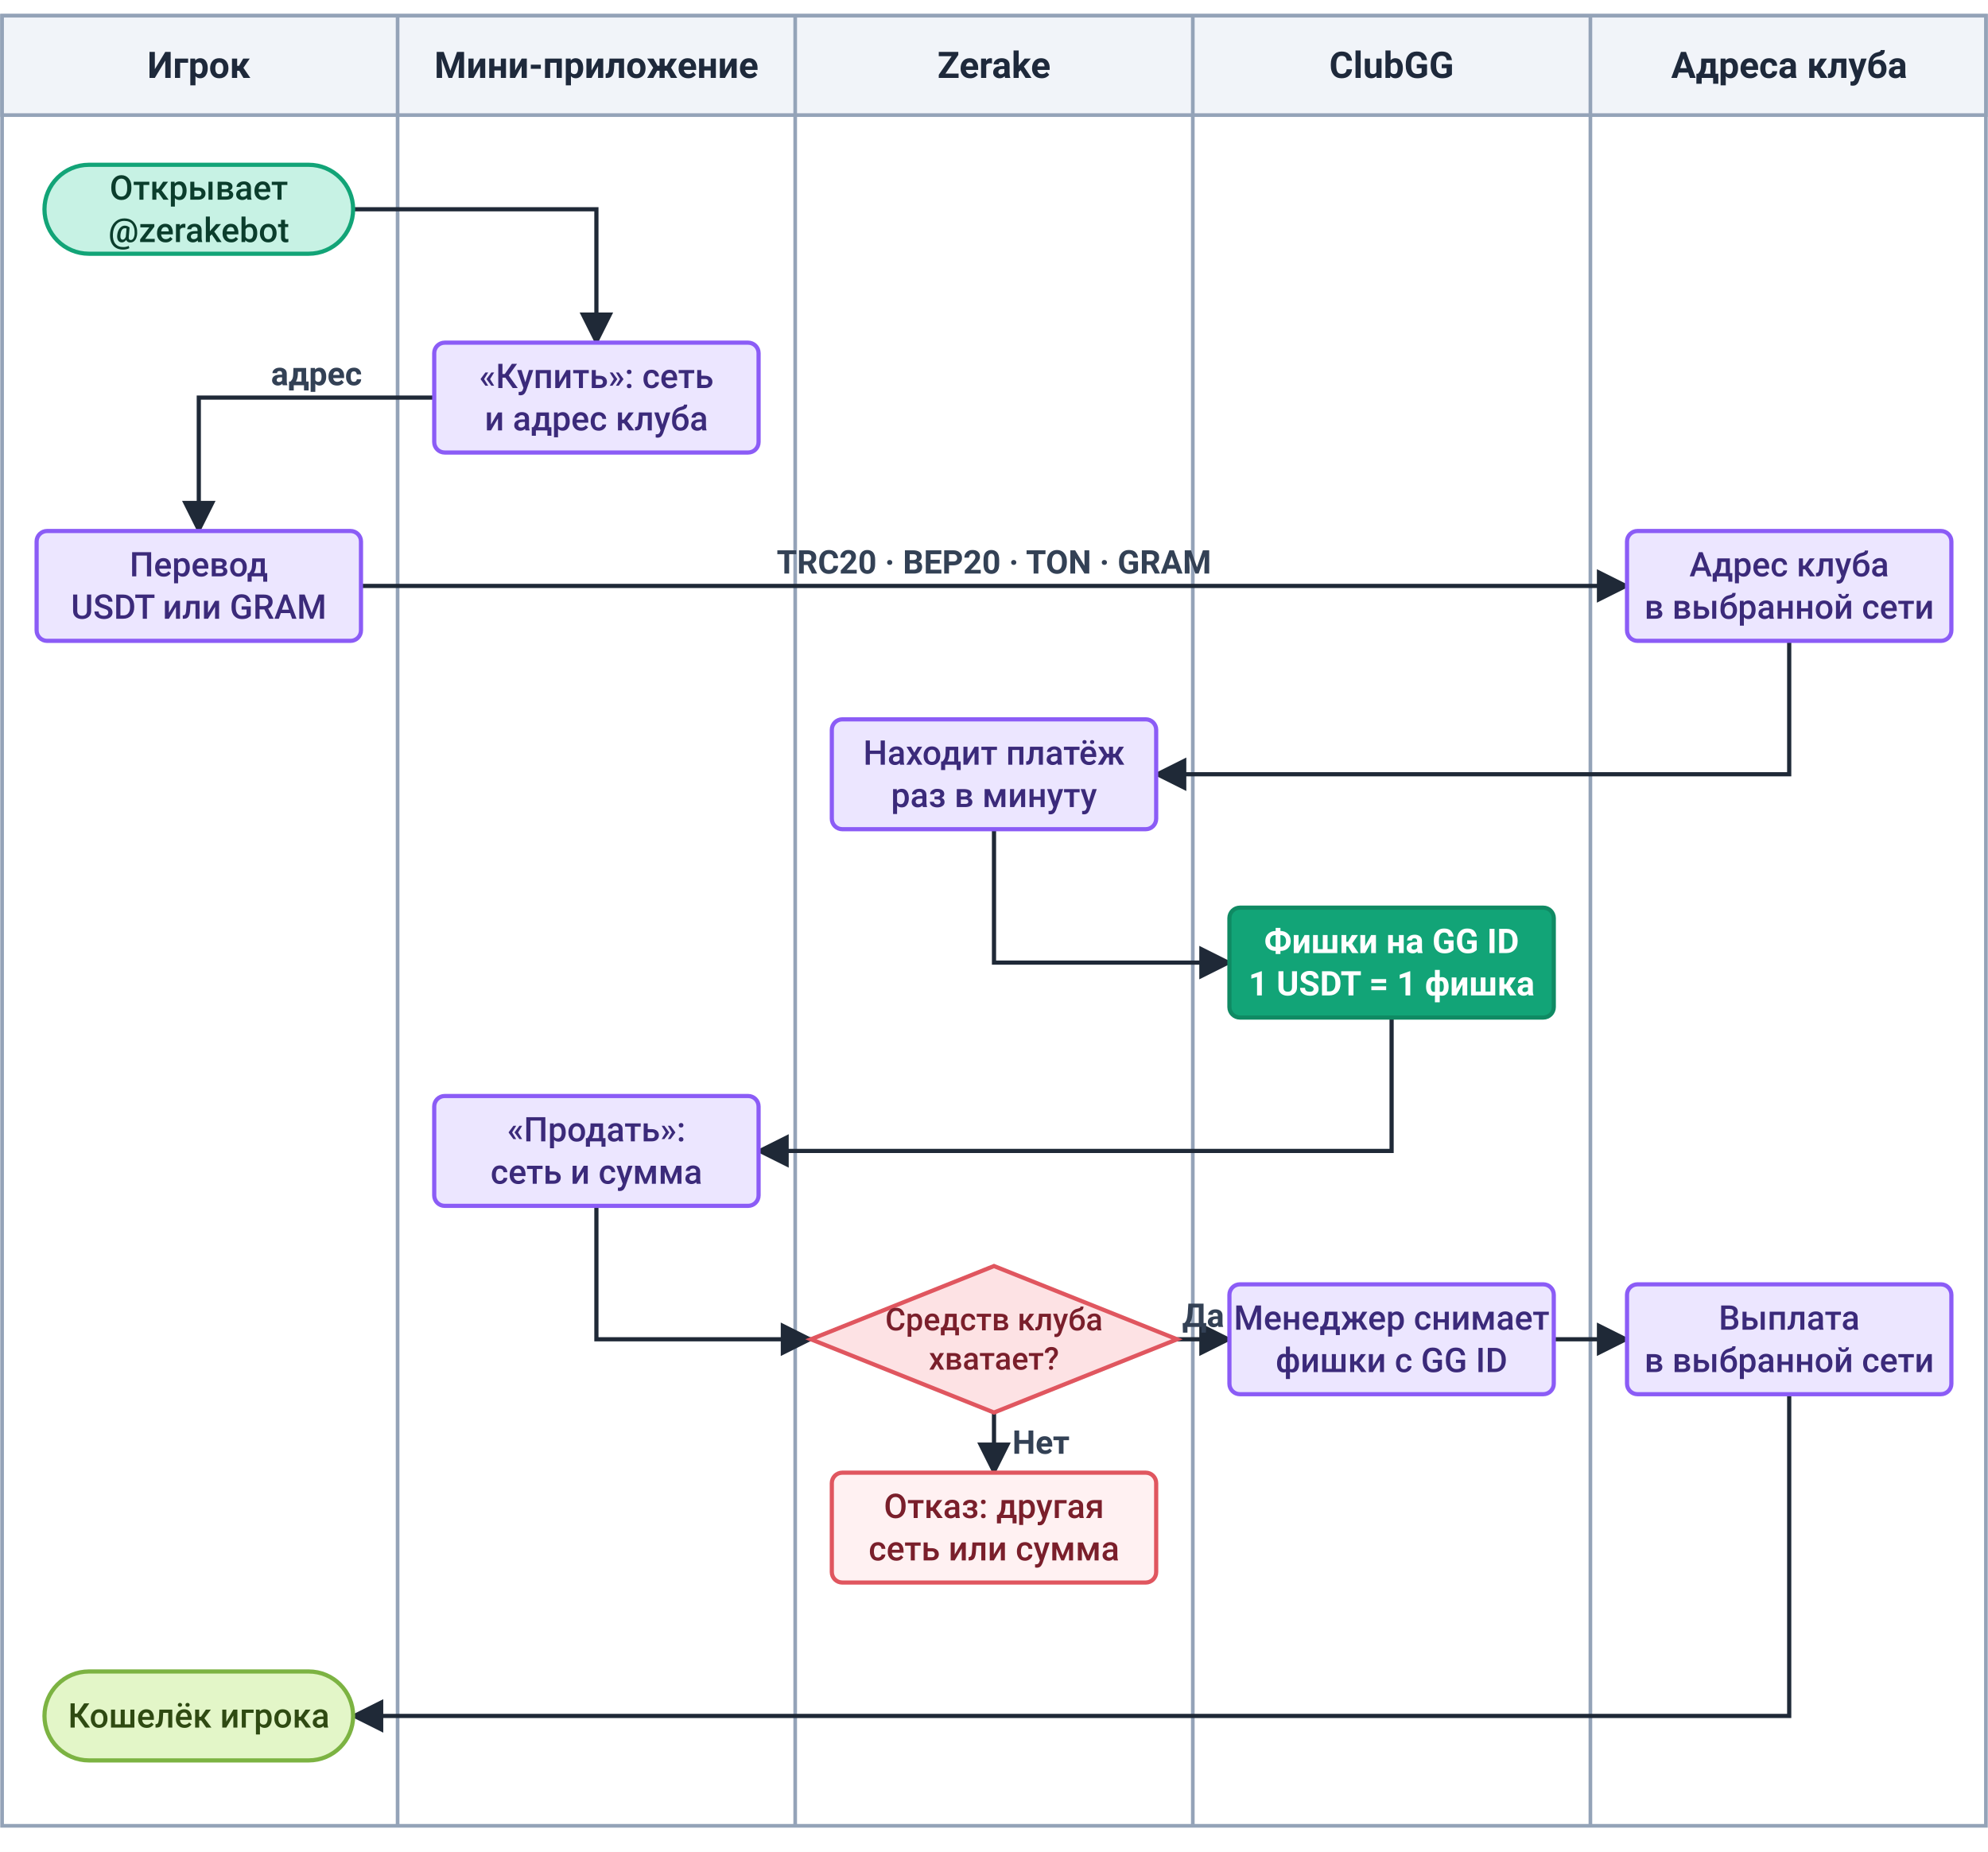
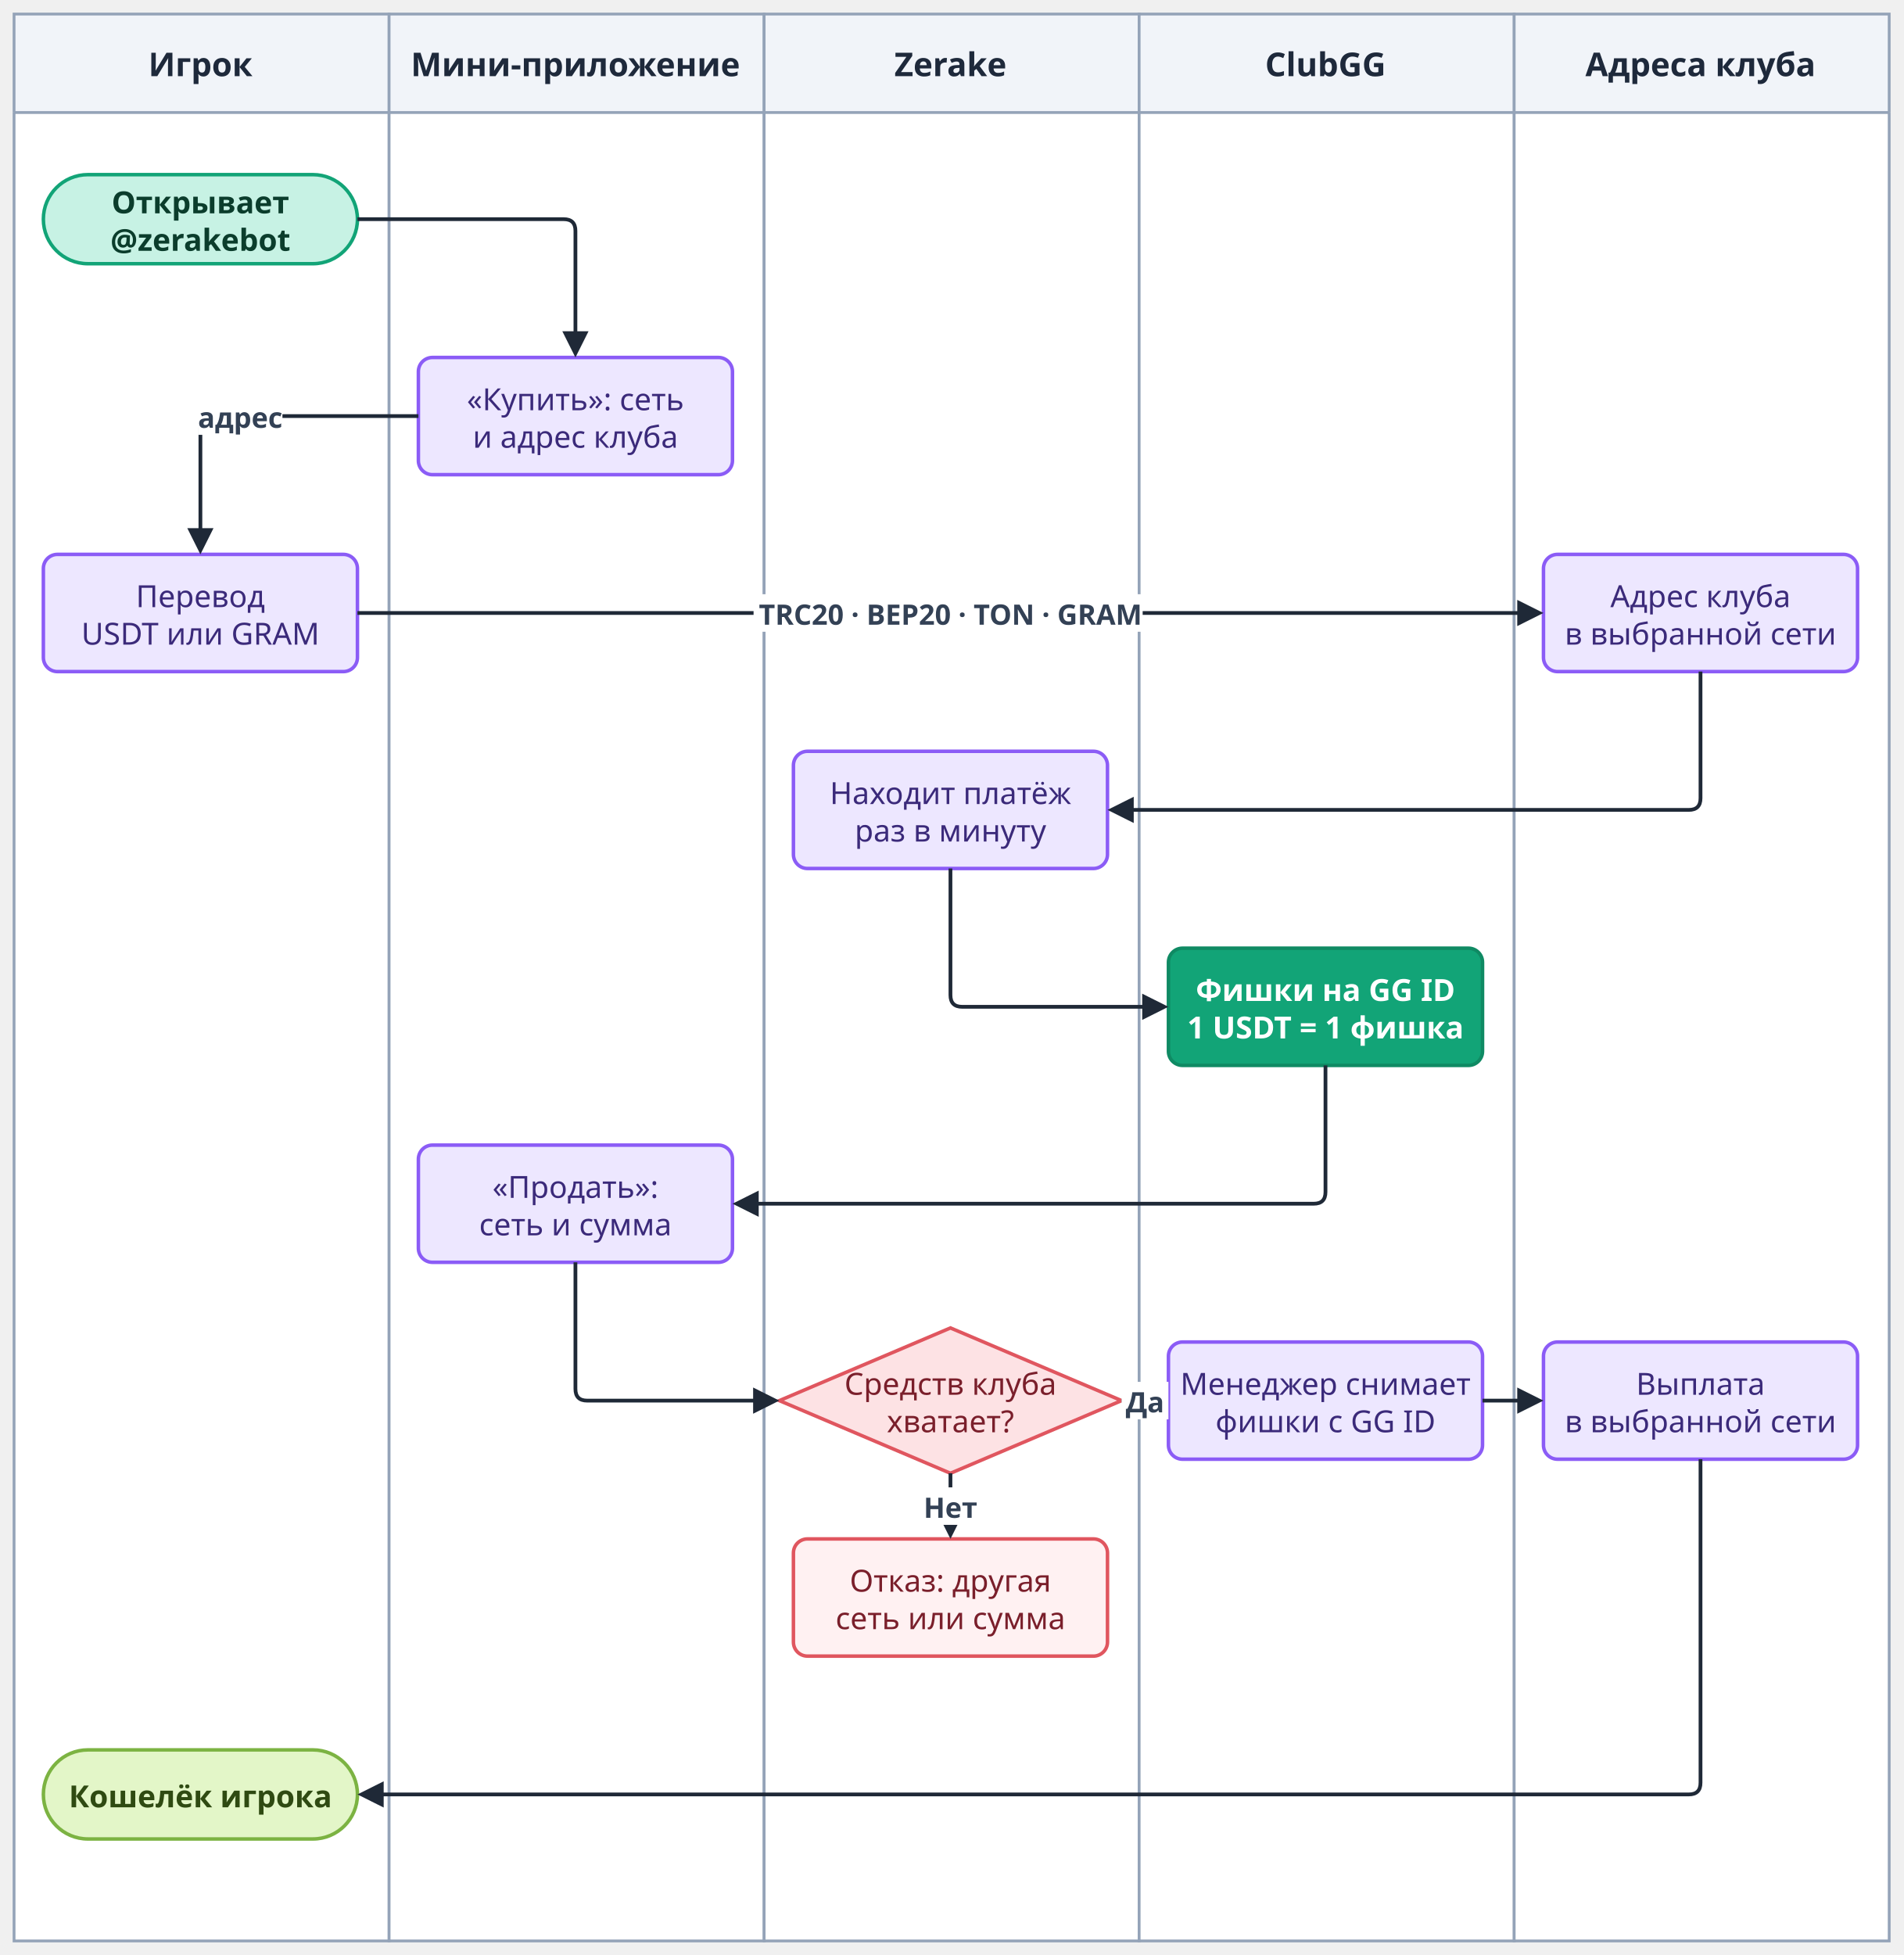
- <svg xmlns="http://www.w3.org/2000/svg" viewBox="0 0 760 708" width="760" height="708" font-family="Segoe UI, -apple-system, Roboto, Helvetica, Arial, sans-serif">
-   <defs>
-     <marker id="arr" viewBox="0 0 10 10" refX="9" refY="5" markerWidth="8" markerHeight="8" orient="auto-start-reverse">
-       <path d="M0,0 L10,5 L0,10 z" fill="#1f2937" />
-     </marker>
-   </defs>
-   <rect width="760" height="708" fill="#ffffff" />
-   <rect x="0.8" y="6" width="758.4" height="692" fill="#ffffff" stroke="#94a3b8" stroke-width="1.4" />
-   <rect x="0.8" y="6" width="758.4" height="38" fill="#f1f4f9" stroke="#94a3b8" stroke-width="1.4" />
-   <text x="76.0" y="25.0" text-anchor="middle" dominant-baseline="central" font-size="14" font-weight="600" fill="#1e293b">Игрок</text>
-   <line x1="152" y1="6" x2="152" y2="698" stroke="#94a3b8" stroke-width="1.4" />
-   <text x="228.0" y="25.0" text-anchor="middle" dominant-baseline="central" font-size="14" font-weight="600" fill="#1e293b">Мини-приложение</text>
-   <line x1="304" y1="6" x2="304" y2="698" stroke="#94a3b8" stroke-width="1.4" />
-   <text x="380.0" y="25.0" text-anchor="middle" dominant-baseline="central" font-size="14" font-weight="600" fill="#1e293b">Zerake</text>
-   <line x1="456" y1="6" x2="456" y2="698" stroke="#94a3b8" stroke-width="1.4" />
-   <text x="532.0" y="25.0" text-anchor="middle" dominant-baseline="central" font-size="14" font-weight="600" fill="#1e293b">ClubGG</text>
-   <line x1="608" y1="6" x2="608" y2="698" stroke="#94a3b8" stroke-width="1.4" />
-   <text x="684.0" y="25.0" text-anchor="middle" dominant-baseline="central" font-size="14" font-weight="600" fill="#1e293b">Адреса клуба</text>
-   <path d="M135.0,80.0 L228.0,80.0 L228.0,131.0" fill="none" stroke="#1f2937" stroke-width="1.6" marker-end="url(#arr)" />
-   <path d="M166.0,152.0 L76.0,152.0 L76.0,203.0" fill="none" stroke="#1f2937" stroke-width="1.6" marker-end="url(#arr)" />
-   <text x="121.0" y="143.0" text-anchor="middle" dominant-baseline="central" font-size="12.5" font-weight="600" fill="#334155">адрес</text>
-   <path d="M138.0,224.0 L622.0,224.0" fill="none" stroke="#1f2937" stroke-width="1.6" marker-end="url(#arr)" />
-   <text x="380.0" y="215.0" text-anchor="middle" dominant-baseline="central" font-size="12.5" font-weight="600" fill="#334155">TRC20 · BEP20 · TON · GRAM</text>
-   <path d="M684.0,245.0 L684.0,296.0 L442.0,296.0" fill="none" stroke="#1f2937" stroke-width="1.6" marker-end="url(#arr)" />
-   <path d="M380.0,317.0 L380.0,368.0 L470.0,368.0" fill="none" stroke="#1f2937" stroke-width="1.6" marker-end="url(#arr)" />
-   <path d="M532.0,389.0 L532.0,440.0 L290.0,440.0" fill="none" stroke="#1f2937" stroke-width="1.6" marker-end="url(#arr)" />
-   <path d="M228.0,461.0 L228.0,512.0 L310.0,512.0" fill="none" stroke="#1f2937" stroke-width="1.6" marker-end="url(#arr)" />
-   <path d="M380.0,540.0 L380.0,563.0" fill="none" stroke="#1f2937" stroke-width="1.6" marker-end="url(#arr)" />
-   <text x="387.0" y="551.5" text-anchor="start" dominant-baseline="central" font-size="12.5" font-weight="600" fill="#334155">Нет</text>
-   <path d="M450.0,512.0 L470.0,512.0" fill="none" stroke="#1f2937" stroke-width="1.6" marker-end="url(#arr)" />
-   <text x="460.0" y="503.0" text-anchor="middle" dominant-baseline="central" font-size="12.5" font-weight="600" fill="#334155">Да</text>
-   <path d="M594.0,512.0 L622.0,512.0" fill="none" stroke="#1f2937" stroke-width="1.6" marker-end="url(#arr)" />
-   <path d="M684.0,533.0 L684.0,656.0 L135.0,656.0" fill="none" stroke="#1f2937" stroke-width="1.6" marker-end="url(#arr)" />
-   <rect x="17.0" y="63.0" width="118" height="34" rx="17.0" fill="#c7f2e4" stroke="#12a477" stroke-width="1.6" />
-   <text x="76.0" y="71.9" text-anchor="middle" dominant-baseline="central" font-size="13" font-weight="500" fill="#0b3d2c">Открывает</text>
-   <text x="76.0" y="88.1" text-anchor="middle" dominant-baseline="central" font-size="13" font-weight="500" fill="#0b3d2c">@zerakebot</text>
-   <rect x="166.0" y="131.0" width="124" height="42" rx="4" fill="#ece6ff" stroke="#8b5cf6" stroke-width="1.6" />
-   <text x="228.0" y="143.9" text-anchor="middle" dominant-baseline="central" font-size="13" font-weight="500" fill="#3b2a7a">«Купить»: сеть</text>
-   <text x="228.0" y="160.1" text-anchor="middle" dominant-baseline="central" font-size="13" font-weight="500" fill="#3b2a7a">и адрес клуба</text>
-   <rect x="14.0" y="203.0" width="124" height="42" rx="4" fill="#ece6ff" stroke="#8b5cf6" stroke-width="1.6" />
-   <text x="76.0" y="215.9" text-anchor="middle" dominant-baseline="central" font-size="13" font-weight="500" fill="#3b2a7a">Перевод</text>
-   <text x="76.0" y="232.1" text-anchor="middle" dominant-baseline="central" font-size="13" font-weight="500" fill="#3b2a7a">USDT или GRAM</text>
-   <rect x="622.0" y="203.0" width="124" height="42" rx="4" fill="#ece6ff" stroke="#8b5cf6" stroke-width="1.6" />
-   <text x="684.0" y="215.9" text-anchor="middle" dominant-baseline="central" font-size="13" font-weight="500" fill="#3b2a7a">Адрес клуба</text>
-   <text x="684.0" y="232.1" text-anchor="middle" dominant-baseline="central" font-size="13" font-weight="500" fill="#3b2a7a">в выбранной сети</text>
-   <rect x="318.0" y="275.0" width="124" height="42" rx="4" fill="#ece6ff" stroke="#8b5cf6" stroke-width="1.6" />
-   <text x="380.0" y="287.9" text-anchor="middle" dominant-baseline="central" font-size="13" font-weight="500" fill="#3b2a7a">Находит платёж</text>
-   <text x="380.0" y="304.1" text-anchor="middle" dominant-baseline="central" font-size="13" font-weight="500" fill="#3b2a7a">раз в минуту</text>
-   <rect x="470.0" y="347.0" width="124" height="42" rx="4" fill="#12a477" stroke="#0f8a63" stroke-width="1.6" />
-   <text x="532.0" y="359.9" text-anchor="middle" dominant-baseline="central" font-size="13" font-weight="600" fill="#ffffff">Фишки на GG ID</text>
-   <text x="532.0" y="376.1" text-anchor="middle" dominant-baseline="central" font-size="13" font-weight="600" fill="#ffffff">1 USDT = 1 фишка</text>
-   <rect x="166.0" y="419.0" width="124" height="42" rx="4" fill="#ece6ff" stroke="#8b5cf6" stroke-width="1.6" />
-   <text x="228.0" y="431.9" text-anchor="middle" dominant-baseline="central" font-size="13" font-weight="500" fill="#3b2a7a">«Продать»:</text>
-   <text x="228.0" y="448.1" text-anchor="middle" dominant-baseline="central" font-size="13" font-weight="500" fill="#3b2a7a">сеть и сумма</text>
-   <polygon points="380.0,484.0 450.0,512.0 380.0,540.0 310.0,512.0" fill="#fde2e4" stroke="#e0565f" stroke-width="1.6" />
-   <text x="380.0" y="504.5" text-anchor="middle" dominant-baseline="central" font-size="12" font-weight="500" fill="#7a1f2b">Средств клуба</text>
-   <text x="380.0" y="519.5" text-anchor="middle" dominant-baseline="central" font-size="12" font-weight="500" fill="#7a1f2b">хватает?</text>
-   <rect x="318.0" y="563.0" width="124" height="42" rx="4" fill="#fff1f2" stroke="#e0565f" stroke-width="1.6" />
-   <text x="380.0" y="575.9" text-anchor="middle" dominant-baseline="central" font-size="13" font-weight="500" fill="#7a1f2b">Отказ: другая</text>
-   <text x="380.0" y="592.1" text-anchor="middle" dominant-baseline="central" font-size="13" font-weight="500" fill="#7a1f2b">сеть или сумма</text>
-   <rect x="470.0" y="491.0" width="124" height="42" rx="4" fill="#ece6ff" stroke="#8b5cf6" stroke-width="1.6" />
-   <text x="532.0" y="503.9" text-anchor="middle" dominant-baseline="central" font-size="13" font-weight="500" fill="#3b2a7a">Менеджер снимает</text>
-   <text x="532.0" y="520.1" text-anchor="middle" dominant-baseline="central" font-size="13" font-weight="500" fill="#3b2a7a">фишки с GG ID</text>
-   <rect x="622.0" y="491.0" width="124" height="42" rx="4" fill="#ece6ff" stroke="#8b5cf6" stroke-width="1.6" />
-   <text x="684.0" y="503.9" text-anchor="middle" dominant-baseline="central" font-size="13" font-weight="500" fill="#3b2a7a">Выплата</text>
-   <text x="684.0" y="520.1" text-anchor="middle" dominant-baseline="central" font-size="13" font-weight="500" fill="#3b2a7a">в выбранной сети</text>
-   <rect x="17.0" y="639.0" width="118" height="34" rx="17.0" fill="#e3f6c8" stroke="#7cb342" stroke-width="1.6" />
-   <text x="76.0" y="656.0" text-anchor="middle" dominant-baseline="central" font-size="13" font-weight="500" fill="#2f4a12">Кошелёк игрока</text>
+ <svg xmlns="http://www.w3.org/2000/svg" width="812" height="834" role="img" aria-label="Карта движения средств" viewBox="794.5 -5.5 812 834" style="">
+   <g>
+     <g />
+     <g transform="translate(800,0) scale(1)">
+       <g transform="translate(0.5,0.5)" style="visibility: visible;">
+         <path d="M 0 42 L 0 0 L 160 0 L 160 42" fill="#f1f4f9" stroke="#94a3b8" stroke-width="1.2" stroke-miterlimit="10" pointer-events="all" style="fill: light-dark(rgb(241, 244, 249), rgb(25, 28, 32)); stroke: light-dark(rgb(148, 163, 184), rgb(87, 100, 118));" />
+         <path d="M 0 42 L 0 822 L 160 822 L 160 42" fill="#ffffff" stroke="#94a3b8" stroke-width="1.2" stroke-miterlimit="10" pointer-events="all" style="fill: light-dark(rgb(255, 255, 255), rgb(18, 18, 18)); stroke: light-dark(rgb(148, 163, 184), rgb(87, 100, 118));" />
+         <path d="M 0 42 L 160 42" fill="none" stroke="white" stroke-width="9.2" stroke-miterlimit="10" pointer-events="stroke" style="stroke: light-dark(rgb(148, 163, 184), rgb(87, 100, 118));" visibility="hidden" vector-effect="non-scaling-stroke" />
+         <path d="M 0 42 L 160 42" fill="none" stroke="#94a3b8" stroke-width="1.2" stroke-miterlimit="10" pointer-events="all" style="stroke: light-dark(rgb(148, 163, 184), rgb(87, 100, 118));" />
+       </g>
+       <g style="">
+         <g fill="#1E293B" font-family="'Segoe UI'" font-weight="bold" text-anchor="middle" font-size="14px" style="fill: light-dark(rgb(30, 41, 59), rgb(195, 204, 220));">
+           <text x="80" y="27">Игрок</text>
+         </g>
+       </g>
+       <g transform="translate(0.5,0.5)" style="visibility: visible;">
+         <path d="M 160 42 L 160 0 L 320 0 L 320 42" fill="#f1f4f9" stroke="#94a3b8" stroke-width="1.2" stroke-miterlimit="10" pointer-events="all" style="fill: light-dark(rgb(241, 244, 249), rgb(25, 28, 32)); stroke: light-dark(rgb(148, 163, 184), rgb(87, 100, 118));" />
+         <path d="M 160 42 L 160 822 L 320 822 L 320 42" fill="#ffffff" stroke="#94a3b8" stroke-width="1.2" stroke-miterlimit="10" pointer-events="all" style="fill: light-dark(rgb(255, 255, 255), rgb(18, 18, 18)); stroke: light-dark(rgb(148, 163, 184), rgb(87, 100, 118));" />
+         <path d="M 160 42 L 320 42" fill="none" stroke="white" stroke-width="9.2" stroke-miterlimit="10" pointer-events="stroke" style="stroke: light-dark(rgb(148, 163, 184), rgb(87, 100, 118));" visibility="hidden" vector-effect="non-scaling-stroke" />
+         <path d="M 160 42 L 320 42" fill="none" stroke="#94a3b8" stroke-width="1.2" stroke-miterlimit="10" pointer-events="all" style="stroke: light-dark(rgb(148, 163, 184), rgb(87, 100, 118));" />
+       </g>
+       <g style="">
+         <g fill="#1E293B" font-family="'Segoe UI'" font-weight="bold" text-anchor="middle" font-size="14px" style="fill: light-dark(rgb(30, 41, 59), rgb(195, 204, 220));">
+           <text x="240" y="27">Мини-приложение</text>
+         </g>
+       </g>
+       <g transform="translate(0.5,0.5)" style="visibility: visible;">
+         <path d="M 320 42 L 320 0 L 480 0 L 480 42" fill="#f1f4f9" stroke="#94a3b8" stroke-width="1.2" stroke-miterlimit="10" pointer-events="all" style="fill: light-dark(rgb(241, 244, 249), rgb(25, 28, 32)); stroke: light-dark(rgb(148, 163, 184), rgb(87, 100, 118));" />
+         <path d="M 320 42 L 320 822 L 480 822 L 480 42" fill="#ffffff" stroke="#94a3b8" stroke-width="1.2" stroke-miterlimit="10" pointer-events="all" style="fill: light-dark(rgb(255, 255, 255), rgb(18, 18, 18)); stroke: light-dark(rgb(148, 163, 184), rgb(87, 100, 118));" />
+         <path d="M 320 42 L 480 42" fill="none" stroke="white" stroke-width="9.2" stroke-miterlimit="10" pointer-events="stroke" style="stroke: light-dark(rgb(148, 163, 184), rgb(87, 100, 118));" visibility="hidden" vector-effect="non-scaling-stroke" />
+         <path d="M 320 42 L 480 42" fill="none" stroke="#94a3b8" stroke-width="1.2" stroke-miterlimit="10" pointer-events="all" style="stroke: light-dark(rgb(148, 163, 184), rgb(87, 100, 118));" />
+       </g>
+       <g style="">
+         <g fill="#1E293B" font-family="'Segoe UI'" font-weight="bold" text-anchor="middle" font-size="14px" style="fill: light-dark(rgb(30, 41, 59), rgb(195, 204, 220));">
+           <text x="400" y="27">Zerake</text>
+         </g>
+       </g>
+       <g transform="translate(0.5,0.5)" style="visibility: visible;">
+         <path d="M 480 42 L 480 0 L 640 0 L 640 42" fill="#f1f4f9" stroke="#94a3b8" stroke-width="1.2" stroke-miterlimit="10" pointer-events="all" style="fill: light-dark(rgb(241, 244, 249), rgb(25, 28, 32)); stroke: light-dark(rgb(148, 163, 184), rgb(87, 100, 118));" />
+         <path d="M 480 42 L 480 822 L 640 822 L 640 42" fill="#ffffff" stroke="#94a3b8" stroke-width="1.2" stroke-miterlimit="10" pointer-events="all" style="fill: light-dark(rgb(255, 255, 255), rgb(18, 18, 18)); stroke: light-dark(rgb(148, 163, 184), rgb(87, 100, 118));" />
+         <path d="M 480 42 L 640 42" fill="none" stroke="white" stroke-width="9.2" stroke-miterlimit="10" pointer-events="stroke" style="stroke: light-dark(rgb(148, 163, 184), rgb(87, 100, 118));" visibility="hidden" vector-effect="non-scaling-stroke" />
+         <path d="M 480 42 L 640 42" fill="none" stroke="#94a3b8" stroke-width="1.2" stroke-miterlimit="10" pointer-events="all" style="stroke: light-dark(rgb(148, 163, 184), rgb(87, 100, 118));" />
+       </g>
+       <g style="">
+         <g fill="#1E293B" font-family="'Segoe UI'" font-weight="bold" text-anchor="middle" font-size="14px" style="fill: light-dark(rgb(30, 41, 59), rgb(195, 204, 220));">
+           <text x="560" y="27">ClubGG</text>
+         </g>
+       </g>
+       <g transform="translate(0.5,0.5)" style="visibility: visible;">
+         <path d="M 640 42 L 640 0 L 800 0 L 800 42" fill="#f1f4f9" stroke="#94a3b8" stroke-width="1.2" stroke-miterlimit="10" pointer-events="all" style="fill: light-dark(rgb(241, 244, 249), rgb(25, 28, 32)); stroke: light-dark(rgb(148, 163, 184), rgb(87, 100, 118));" />
+         <path d="M 640 42 L 640 822 L 800 822 L 800 42" fill="#ffffff" stroke="#94a3b8" stroke-width="1.2" stroke-miterlimit="10" pointer-events="all" style="fill: light-dark(rgb(255, 255, 255), rgb(18, 18, 18)); stroke: light-dark(rgb(148, 163, 184), rgb(87, 100, 118));" />
+         <path d="M 640 42 L 800 42" fill="none" stroke="white" stroke-width="9.2" stroke-miterlimit="10" pointer-events="stroke" style="stroke: light-dark(rgb(148, 163, 184), rgb(87, 100, 118));" visibility="hidden" vector-effect="non-scaling-stroke" />
+         <path d="M 640 42 L 800 42" fill="none" stroke="#94a3b8" stroke-width="1.2" stroke-miterlimit="10" pointer-events="all" style="stroke: light-dark(rgb(148, 163, 184), rgb(87, 100, 118));" />
+       </g>
+       <g style="">
+         <g fill="#1E293B" font-family="'Segoe UI'" font-weight="bold" text-anchor="middle" font-size="14px" style="fill: light-dark(rgb(30, 41, 59), rgb(195, 204, 220));">
+           <text x="720" y="27">Адреса клуба</text>
+         </g>
+       </g>
+       <g style="visibility: visible;">
+         <rect x="13" y="69" width="134" height="38" rx="19" ry="19" fill="#c7f2e4" stroke="#12a477" stroke-width="1.5" pointer-events="all" style="fill: light-dark(rgb(199, 242, 228), rgb(9, 46, 34)); stroke: light-dark(rgb(18, 164, 119), rgb(29, 155, 116));" />
+       </g>
+       <g style="">
+         <g fill="#0B3D2C" font-family="'Segoe UI'" font-weight="bold" text-anchor="middle" font-size="13px" style="fill: light-dark(rgb(11, 61, 44), rgb(162, 205, 191));">
+           <text x="80" y="85.5">Открывает</text>
+           <text x="80" y="101.5">@zerakebot</text>
+         </g>
+       </g>
+       <g style="visibility: visible;">
+         <rect x="173" y="147" width="134" height="50" rx="6" ry="6" fill="#ede7ff" stroke="#8b5cf6" stroke-width="1.5" pointer-events="all" style="fill: light-dark(rgb(237, 231, 255), rgb(38, 33, 53)); stroke: light-dark(rgb(139, 92, 246), rgb(162, 122, 254));" />
+       </g>
+       <g style="">
+         <g fill="#3B2A7A" font-family="'Segoe UI'" text-anchor="middle" font-size="13px" style="fill: light-dark(rgb(59, 42, 122), rgb(200, 185, 254));">
+           <text x="240" y="169.5">«Купить»: сеть</text>
+           <text x="240" y="185.5">и адрес клуба</text>
+         </g>
+       </g>
+       <g style="visibility: visible;">
+         <rect x="13" y="231" width="134" height="50" rx="6" ry="6" fill="#ede7ff" stroke="#8b5cf6" stroke-width="1.5" pointer-events="all" style="fill: light-dark(rgb(237, 231, 255), rgb(38, 33, 53)); stroke: light-dark(rgb(139, 92, 246), rgb(162, 122, 254));" />
+       </g>
+       <g style="">
+         <g fill="#3B2A7A" font-family="'Segoe UI'" text-anchor="middle" font-size="13px" style="fill: light-dark(rgb(59, 42, 122), rgb(200, 185, 254));">
+           <text x="80" y="253.5">Перевод</text>
+           <text x="80" y="269.5">USDT или GRAM</text>
+         </g>
+       </g>
+       <g style="visibility: visible;">
+         <rect x="653" y="231" width="134" height="50" rx="6" ry="6" fill="#ede7ff" stroke="#8b5cf6" stroke-width="1.5" pointer-events="all" style="fill: light-dark(rgb(237, 231, 255), rgb(38, 33, 53)); stroke: light-dark(rgb(139, 92, 246), rgb(162, 122, 254));" />
+       </g>
+       <g style="">
+         <g fill="#3B2A7A" font-family="'Segoe UI'" text-anchor="middle" font-size="13px" style="fill: light-dark(rgb(59, 42, 122), rgb(200, 185, 254));">
+           <text x="720" y="253.5">Адрес клуба</text>
+           <text x="720" y="269.5">в выбранной сети</text>
+         </g>
+       </g>
+       <g style="visibility: visible;">
+         <rect x="333" y="315" width="134" height="50" rx="6" ry="6" fill="#ede7ff" stroke="#8b5cf6" stroke-width="1.5" pointer-events="all" style="fill: light-dark(rgb(237, 231, 255), rgb(38, 33, 53)); stroke: light-dark(rgb(139, 92, 246), rgb(162, 122, 254));" />
+       </g>
+       <g style="">
+         <g fill="#3B2A7A" font-family="'Segoe UI'" text-anchor="middle" font-size="13px" style="fill: light-dark(rgb(59, 42, 122), rgb(200, 185, 254));">
+           <text x="400" y="337.5">Находит платёж</text>
+           <text x="400" y="353.5">раз в минуту</text>
+         </g>
+       </g>
+       <g style="visibility: visible;">
+         <rect x="493" y="399" width="134" height="50" rx="6" ry="6" fill="#12a477" stroke="#0f8a63" stroke-width="1.5" pointer-events="all" style="fill: light-dark(rgb(18, 164, 119), rgb(29, 155, 116)); stroke: light-dark(rgb(15, 138, 99), rgb(62, 168, 134));" />
+       </g>
+       <g style="">
+         <g fill="#FFFFFF" font-family="'Segoe UI'" font-weight="bold" text-anchor="middle" font-size="13px" style="fill: light-dark(rgb(255, 255, 255), rgb(18, 18, 18));">
+           <text x="560" y="421.5">Фишки на GG ID</text>
+           <text x="560" y="437.5">1 USDT = 1 фишка</text>
+         </g>
+       </g>
+       <g style="visibility: visible;">
+         <rect x="173" y="483" width="134" height="50" rx="6" ry="6" fill="#ede7ff" stroke="#8b5cf6" stroke-width="1.5" pointer-events="all" style="fill: light-dark(rgb(237, 231, 255), rgb(38, 33, 53)); stroke: light-dark(rgb(139, 92, 246), rgb(162, 122, 254));" />
+       </g>
+       <g style="">
+         <g fill="#3B2A7A" font-family="'Segoe UI'" text-anchor="middle" font-size="13px" style="fill: light-dark(rgb(59, 42, 122), rgb(200, 185, 254));">
+           <text x="240" y="505.5">«Продать»:</text>
+           <text x="240" y="521.5">сеть и сумма</text>
+         </g>
+       </g>
+       <g style="visibility: visible;">
+         <path d="M 400 561 L 473 592 L 400 623 L 327 592 Z" fill="#fde2e4" stroke="#e0565f" stroke-width="1.5" stroke-miterlimit="10" pointer-events="all" style="fill: light-dark(rgb(253, 226, 228), rgb(56, 33, 35)); stroke: light-dark(rgb(224, 86, 95), rgb(230, 112, 120));" />
+       </g>
+       <g style="">
+         <g fill="#7A1F2B" font-family="'Segoe UI'" text-anchor="middle" font-size="13px" style="fill: light-dark(rgb(122, 31, 43), rgb(253, 175, 185));">
+           <text x="400" y="589.5">Средств клуба</text>
+           <text x="400" y="605.5">хватает?</text>
+         </g>
+       </g>
+       <g style="visibility: visible;">
+         <rect x="333" y="651" width="134" height="50" rx="6" ry="6" fill="#fff1f2" stroke="#e0565f" stroke-width="1.5" pointer-events="all" style="fill: light-dark(rgb(255, 241, 242), rgb(37, 25, 26)); stroke: light-dark(rgb(224, 86, 95), rgb(230, 112, 120));" />
+       </g>
+       <g style="">
+         <g fill="#7A1F2B" font-family="'Segoe UI'" text-anchor="middle" font-size="13px" style="fill: light-dark(rgb(122, 31, 43), rgb(253, 175, 185));">
+           <text x="400" y="673.5">Отказ: другая</text>
+           <text x="400" y="689.5">сеть или сумма</text>
+         </g>
+       </g>
+       <g style="visibility: visible;">
+         <rect x="493" y="567" width="134" height="50" rx="6" ry="6" fill="#ede7ff" stroke="#8b5cf6" stroke-width="1.5" pointer-events="all" style="fill: light-dark(rgb(237, 231, 255), rgb(38, 33, 53)); stroke: light-dark(rgb(139, 92, 246), rgb(162, 122, 254));" />
+       </g>
+       <g style="">
+         <g fill="#3B2A7A" font-family="'Segoe UI'" text-anchor="middle" font-size="13px" style="fill: light-dark(rgb(59, 42, 122), rgb(200, 185, 254));">
+           <text x="560" y="589.5">Менеджер снимает</text>
+           <text x="560" y="605.5">фишки с GG ID</text>
+         </g>
+       </g>
+       <g style="visibility: visible;">
+         <rect x="653" y="567" width="134" height="50" rx="6" ry="6" fill="#ede7ff" stroke="#8b5cf6" stroke-width="1.5" pointer-events="all" style="fill: light-dark(rgb(237, 231, 255), rgb(38, 33, 53)); stroke: light-dark(rgb(139, 92, 246), rgb(162, 122, 254));" />
+       </g>
+       <g style="">
+         <g fill="#3B2A7A" font-family="'Segoe UI'" text-anchor="middle" font-size="13px" style="fill: light-dark(rgb(59, 42, 122), rgb(200, 185, 254));">
+           <text x="720" y="589.5">Выплата</text>
+           <text x="720" y="605.5">в выбранной сети</text>
+         </g>
+       </g>
+       <g style="visibility: visible;">
+         <rect x="13" y="741" width="134" height="38" rx="19" ry="19" fill="#e3f6c8" stroke="#7cb342" stroke-width="1.5" pointer-events="all" style="fill: light-dark(rgb(227, 246, 200), rgb(22, 38, 0)); stroke: light-dark(rgb(124, 179, 66), rgb(69, 117, 20));" />
+       </g>
+       <g style="">
+         <g fill="#2F4A12" font-family="'Segoe UI'" font-weight="bold" text-anchor="middle" font-size="13px" style="fill: light-dark(rgb(47, 74, 18), rgb(168, 191, 143));">
+           <text x="80" y="765.5">Кошелёк игрока</text>
+         </g>
+       </g>
+       <g style="visibility: visible;">
+         <path d="M 147 88 L 235 88 Q 240 88 240 93 L 240 136.61" fill="none" stroke="white" stroke-width="9.6" stroke-miterlimit="10" pointer-events="stroke" style="stroke: light-dark(rgb(31, 41, 55), rgb(196, 204, 216));" visibility="hidden" vector-effect="non-scaling-stroke" />
+         <path d="M 147 88 L 235 88 Q 240 88 240 93 L 240 136.61" fill="none" stroke="#1f2937" stroke-width="1.6" stroke-miterlimit="10" pointer-events="stroke" style="stroke: light-dark(rgb(31, 41, 55), rgb(196, 204, 216));" />
+         <path d="M 240 145.21 L 235.7 136.61 L 244.3 136.61 Z" fill="#1f2937" stroke="#1f2937" stroke-width="1.6" stroke-miterlimit="10" pointer-events="all" style="fill: light-dark(rgb(31, 41, 55), rgb(196, 204, 216)); stroke: light-dark(rgb(31, 41, 55), rgb(196, 204, 216));" />
+       </g>
+       <g style="visibility: visible;">
+         <path d="M 173 172 L 85 172 Q 80 172 80 177 L 80 220.61" fill="none" stroke="white" stroke-width="9.6" stroke-miterlimit="10" pointer-events="stroke" style="stroke: light-dark(rgb(31, 41, 55), rgb(196, 204, 216));" visibility="hidden" vector-effect="non-scaling-stroke" />
+         <path d="M 173 172 L 85 172 Q 80 172 80 177 L 80 220.61" fill="none" stroke="#1f2937" stroke-width="1.6" stroke-miterlimit="10" pointer-events="stroke" style="stroke: light-dark(rgb(31, 41, 55), rgb(196, 204, 216));" />
+         <path d="M 80 229.21 L 75.7 220.61 L 84.3 220.61 Z" fill="#1f2937" stroke="#1f2937" stroke-width="1.6" stroke-miterlimit="10" pointer-events="all" style="fill: light-dark(rgb(31, 41, 55), rgb(196, 204, 216)); stroke: light-dark(rgb(31, 41, 55), rgb(196, 204, 216));" />
+       </g>
+       <g style="">
+         <g fill="#334155" font-family="'Segoe UI'" font-weight="bold" text-anchor="middle" font-size="12px" style="fill: light-dark(rgb(51, 65, 85), rgb(172, 184, 201));">
+           <rect fill="#FFFFFF" stroke="none" x="79" y="164" width="36" height="16" stroke-width="0" style="fill: light-dark(rgb(255, 255, 255), rgb(18, 18, 18));" />
+           <text x="97" y="177">адрес</text>
+         </g>
+       </g>
+       <g style="visibility: visible;">
+         <path d="M 147 256 L 642.61 256" fill="none" stroke="white" stroke-width="9.6" stroke-miterlimit="10" pointer-events="stroke" style="stroke: light-dark(rgb(31, 41, 55), rgb(196, 204, 216));" visibility="hidden" vector-effect="non-scaling-stroke" />
+         <path d="M 147 256 L 642.61 256" fill="none" stroke="#1f2937" stroke-width="1.6" stroke-miterlimit="10" pointer-events="stroke" style="stroke: light-dark(rgb(31, 41, 55), rgb(196, 204, 216));" />
+         <path d="M 651.21 256 L 642.61 260.3 L 642.61 251.7 Z" fill="#1f2937" stroke="#1f2937" stroke-width="1.6" stroke-miterlimit="10" pointer-events="all" style="fill: light-dark(rgb(31, 41, 55), rgb(196, 204, 216)); stroke: light-dark(rgb(31, 41, 55), rgb(196, 204, 216));" />
+       </g>
+       <g style="">
+         <g fill="#334155" font-family="'Segoe UI'" font-weight="bold" text-anchor="middle" font-size="12px" style="fill: light-dark(rgb(51, 65, 85), rgb(172, 184, 201));">
+           <rect fill="#FFFFFF" stroke="none" x="316" y="248" width="166" height="16" stroke-width="0" style="fill: light-dark(rgb(255, 255, 255), rgb(18, 18, 18));" />
+           <text x="400" y="261">TRC20 · BEP20 · TON · GRAM</text>
+         </g>
+       </g>
+       <g style="visibility: visible;">
+         <path d="M 720 281 L 720 335 Q 720 340 715 340 L 477.39 340" fill="none" stroke="white" stroke-width="9.6" stroke-miterlimit="10" pointer-events="stroke" style="stroke: light-dark(rgb(31, 41, 55), rgb(196, 204, 216));" visibility="hidden" vector-effect="non-scaling-stroke" />
+         <path d="M 720 281 L 720 335 Q 720 340 715 340 L 477.39 340" fill="none" stroke="#1f2937" stroke-width="1.6" stroke-miterlimit="10" pointer-events="stroke" style="stroke: light-dark(rgb(31, 41, 55), rgb(196, 204, 216));" />
+         <path d="M 468.79 340 L 477.39 335.7 L 477.39 344.3 Z" fill="#1f2937" stroke="#1f2937" stroke-width="1.6" stroke-miterlimit="10" pointer-events="all" style="fill: light-dark(rgb(31, 41, 55), rgb(196, 204, 216)); stroke: light-dark(rgb(31, 41, 55), rgb(196, 204, 216));" />
+       </g>
+       <g style="visibility: visible;">
+         <path d="M 400 365 L 400 419 Q 400 424 405 424 L 482.61 424" fill="none" stroke="white" stroke-width="9.6" stroke-miterlimit="10" pointer-events="stroke" style="stroke: light-dark(rgb(31, 41, 55), rgb(196, 204, 216));" visibility="hidden" vector-effect="non-scaling-stroke" />
+         <path d="M 400 365 L 400 419 Q 400 424 405 424 L 482.61 424" fill="none" stroke="#1f2937" stroke-width="1.6" stroke-miterlimit="10" pointer-events="stroke" style="stroke: light-dark(rgb(31, 41, 55), rgb(196, 204, 216));" />
+         <path d="M 491.21 424 L 482.61 428.3 L 482.61 419.7 Z" fill="#1f2937" stroke="#1f2937" stroke-width="1.6" stroke-miterlimit="10" pointer-events="all" style="fill: light-dark(rgb(31, 41, 55), rgb(196, 204, 216)); stroke: light-dark(rgb(31, 41, 55), rgb(196, 204, 216));" />
+       </g>
+       <g style="visibility: visible;">
+         <path d="M 560 449 L 560 503 Q 560 508 555 508 L 317.39 508" fill="none" stroke="white" stroke-width="9.6" stroke-miterlimit="10" pointer-events="stroke" style="stroke: light-dark(rgb(31, 41, 55), rgb(196, 204, 216));" visibility="hidden" vector-effect="non-scaling-stroke" />
+         <path d="M 560 449 L 560 503 Q 560 508 555 508 L 317.39 508" fill="none" stroke="#1f2937" stroke-width="1.6" stroke-miterlimit="10" pointer-events="stroke" style="stroke: light-dark(rgb(31, 41, 55), rgb(196, 204, 216));" />
+         <path d="M 308.79 508 L 317.39 503.7 L 317.39 512.3 Z" fill="#1f2937" stroke="#1f2937" stroke-width="1.6" stroke-miterlimit="10" pointer-events="all" style="fill: light-dark(rgb(31, 41, 55), rgb(196, 204, 216)); stroke: light-dark(rgb(31, 41, 55), rgb(196, 204, 216));" />
+       </g>
+       <g style="visibility: visible;">
+         <path d="M 240 533 L 240 587 Q 240 592 245 592 L 316.61 592" fill="none" stroke="white" stroke-width="9.6" stroke-miterlimit="10" pointer-events="stroke" style="stroke: light-dark(rgb(31, 41, 55), rgb(196, 204, 216));" visibility="hidden" vector-effect="non-scaling-stroke" />
+         <path d="M 240 533 L 240 587 Q 240 592 245 592 L 316.61 592" fill="none" stroke="#1f2937" stroke-width="1.6" stroke-miterlimit="10" pointer-events="stroke" style="stroke: light-dark(rgb(31, 41, 55), rgb(196, 204, 216));" />
+         <path d="M 325.21 592 L 316.61 596.3 L 316.61 587.7 Z" fill="#1f2937" stroke="#1f2937" stroke-width="1.6" stroke-miterlimit="10" pointer-events="all" style="fill: light-dark(rgb(31, 41, 55), rgb(196, 204, 216)); stroke: light-dark(rgb(31, 41, 55), rgb(196, 204, 216));" />
+       </g>
+       <g style="visibility: visible;">
+         <path d="M 400 623 L 400 638 Q 400 643 400 638 L 400 634.5 Q 400 631 400 635.81 L 400 640.61" fill="none" stroke="white" stroke-width="9.6" stroke-miterlimit="10" pointer-events="stroke" style="stroke: light-dark(rgb(31, 41, 55), rgb(196, 204, 216));" visibility="hidden" vector-effect="non-scaling-stroke" />
+         <path d="M 400 623 L 400 638 Q 400 643 400 638 L 400 634.5 Q 400 631 400 635.81 L 400 640.61" fill="none" stroke="#1f2937" stroke-width="1.6" stroke-miterlimit="10" pointer-events="stroke" style="stroke: light-dark(rgb(31, 41, 55), rgb(196, 204, 216));" />
+         <path d="M 400 649.21 L 395.7 640.61 L 404.3 640.61 Z" fill="#1f2937" stroke="#1f2937" stroke-width="1.6" stroke-miterlimit="10" pointer-events="all" style="fill: light-dark(rgb(31, 41, 55), rgb(196, 204, 216)); stroke: light-dark(rgb(31, 41, 55), rgb(196, 204, 216));" />
+       </g>
+       <g style="">
+         <g fill="#334155" font-family="'Segoe UI'" font-weight="bold" text-anchor="middle" font-size="12px" style="fill: light-dark(rgb(51, 65, 85), rgb(172, 184, 201));">
+           <rect fill="#FFFFFF" stroke="none" x="388" y="629" width="24" height="16" stroke-width="0" style="fill: light-dark(rgb(255, 255, 255), rgb(18, 18, 18));" />
+           <text x="400" y="642">Нет</text>
+         </g>
+       </g>
+       <g style="visibility: visible;">
+         <path d="M 473 592 L 488 592 Q 493 592 488 592 L 478 592 Q 473 592 477.81 592 L 482.61 592" fill="none" stroke="white" stroke-width="9.6" stroke-miterlimit="10" pointer-events="stroke" style="stroke: light-dark(rgb(31, 41, 55), rgb(196, 204, 216));" visibility="hidden" vector-effect="non-scaling-stroke" />
+         <path d="M 473 592 L 488 592 Q 493 592 488 592 L 478 592 Q 473 592 477.81 592 L 482.61 592" fill="none" stroke="#1f2937" stroke-width="1.6" stroke-miterlimit="10" pointer-events="stroke" style="stroke: light-dark(rgb(31, 41, 55), rgb(196, 204, 216));" />
+         <path d="M 491.21 592 L 482.61 596.3 L 482.61 587.7 Z" fill="#1f2937" stroke="#1f2937" stroke-width="1.6" stroke-miterlimit="10" pointer-events="all" style="fill: light-dark(rgb(31, 41, 55), rgb(196, 204, 216)); stroke: light-dark(rgb(31, 41, 55), rgb(196, 204, 216));" />
+       </g>
+       <g style="">
+         <g fill="#334155" font-family="'Segoe UI'" font-weight="bold" text-anchor="middle" font-size="12px" style="fill: light-dark(rgb(51, 65, 85), rgb(172, 184, 201));">
+           <rect fill="#FFFFFF" stroke="none" x="473" y="584" width="20" height="16" stroke-width="0" style="fill: light-dark(rgb(255, 255, 255), rgb(18, 18, 18));" />
+           <text x="483" y="597">Да</text>
+         </g>
+       </g>
+       <g style="visibility: visible;">
+         <path d="M 627 592 L 642 592 Q 647 592 642 592 L 637.5 592 Q 633 592 637.81 592 L 642.61 592" fill="none" stroke="white" stroke-width="9.6" stroke-miterlimit="10" pointer-events="stroke" style="stroke: light-dark(rgb(31, 41, 55), rgb(196, 204, 216));" visibility="hidden" vector-effect="non-scaling-stroke" />
+         <path d="M 627 592 L 642 592 Q 647 592 642 592 L 637.5 592 Q 633 592 637.81 592 L 642.61 592" fill="none" stroke="#1f2937" stroke-width="1.6" stroke-miterlimit="10" pointer-events="stroke" style="stroke: light-dark(rgb(31, 41, 55), rgb(196, 204, 216));" />
+         <path d="M 651.21 592 L 642.61 596.3 L 642.61 587.7 Z" fill="#1f2937" stroke="#1f2937" stroke-width="1.6" stroke-miterlimit="10" pointer-events="all" style="fill: light-dark(rgb(31, 41, 55), rgb(196, 204, 216)); stroke: light-dark(rgb(31, 41, 55), rgb(196, 204, 216));" />
+       </g>
+       <g style="visibility: visible;">
+         <path d="M 720 617 L 720 755 Q 720 760 715 760 L 157.39 760" fill="none" stroke="white" stroke-width="9.6" stroke-miterlimit="10" pointer-events="stroke" style="stroke: light-dark(rgb(31, 41, 55), rgb(196, 204, 216));" visibility="hidden" vector-effect="non-scaling-stroke" />
+         <path d="M 720 617 L 720 755 Q 720 760 715 760 L 157.39 760" fill="none" stroke="#1f2937" stroke-width="1.6" stroke-miterlimit="10" pointer-events="stroke" style="stroke: light-dark(rgb(31, 41, 55), rgb(196, 204, 216));" />
+         <path d="M 148.79 760 L 157.39 755.7 L 157.39 764.3 Z" fill="#1f2937" stroke="#1f2937" stroke-width="1.6" stroke-miterlimit="10" pointer-events="all" style="fill: light-dark(rgb(31, 41, 55), rgb(196, 204, 216)); stroke: light-dark(rgb(31, 41, 55), rgb(196, 204, 216));" />
+       </g>
+     </g>
+     <g />
+     <g />
+   </g>
</svg>
